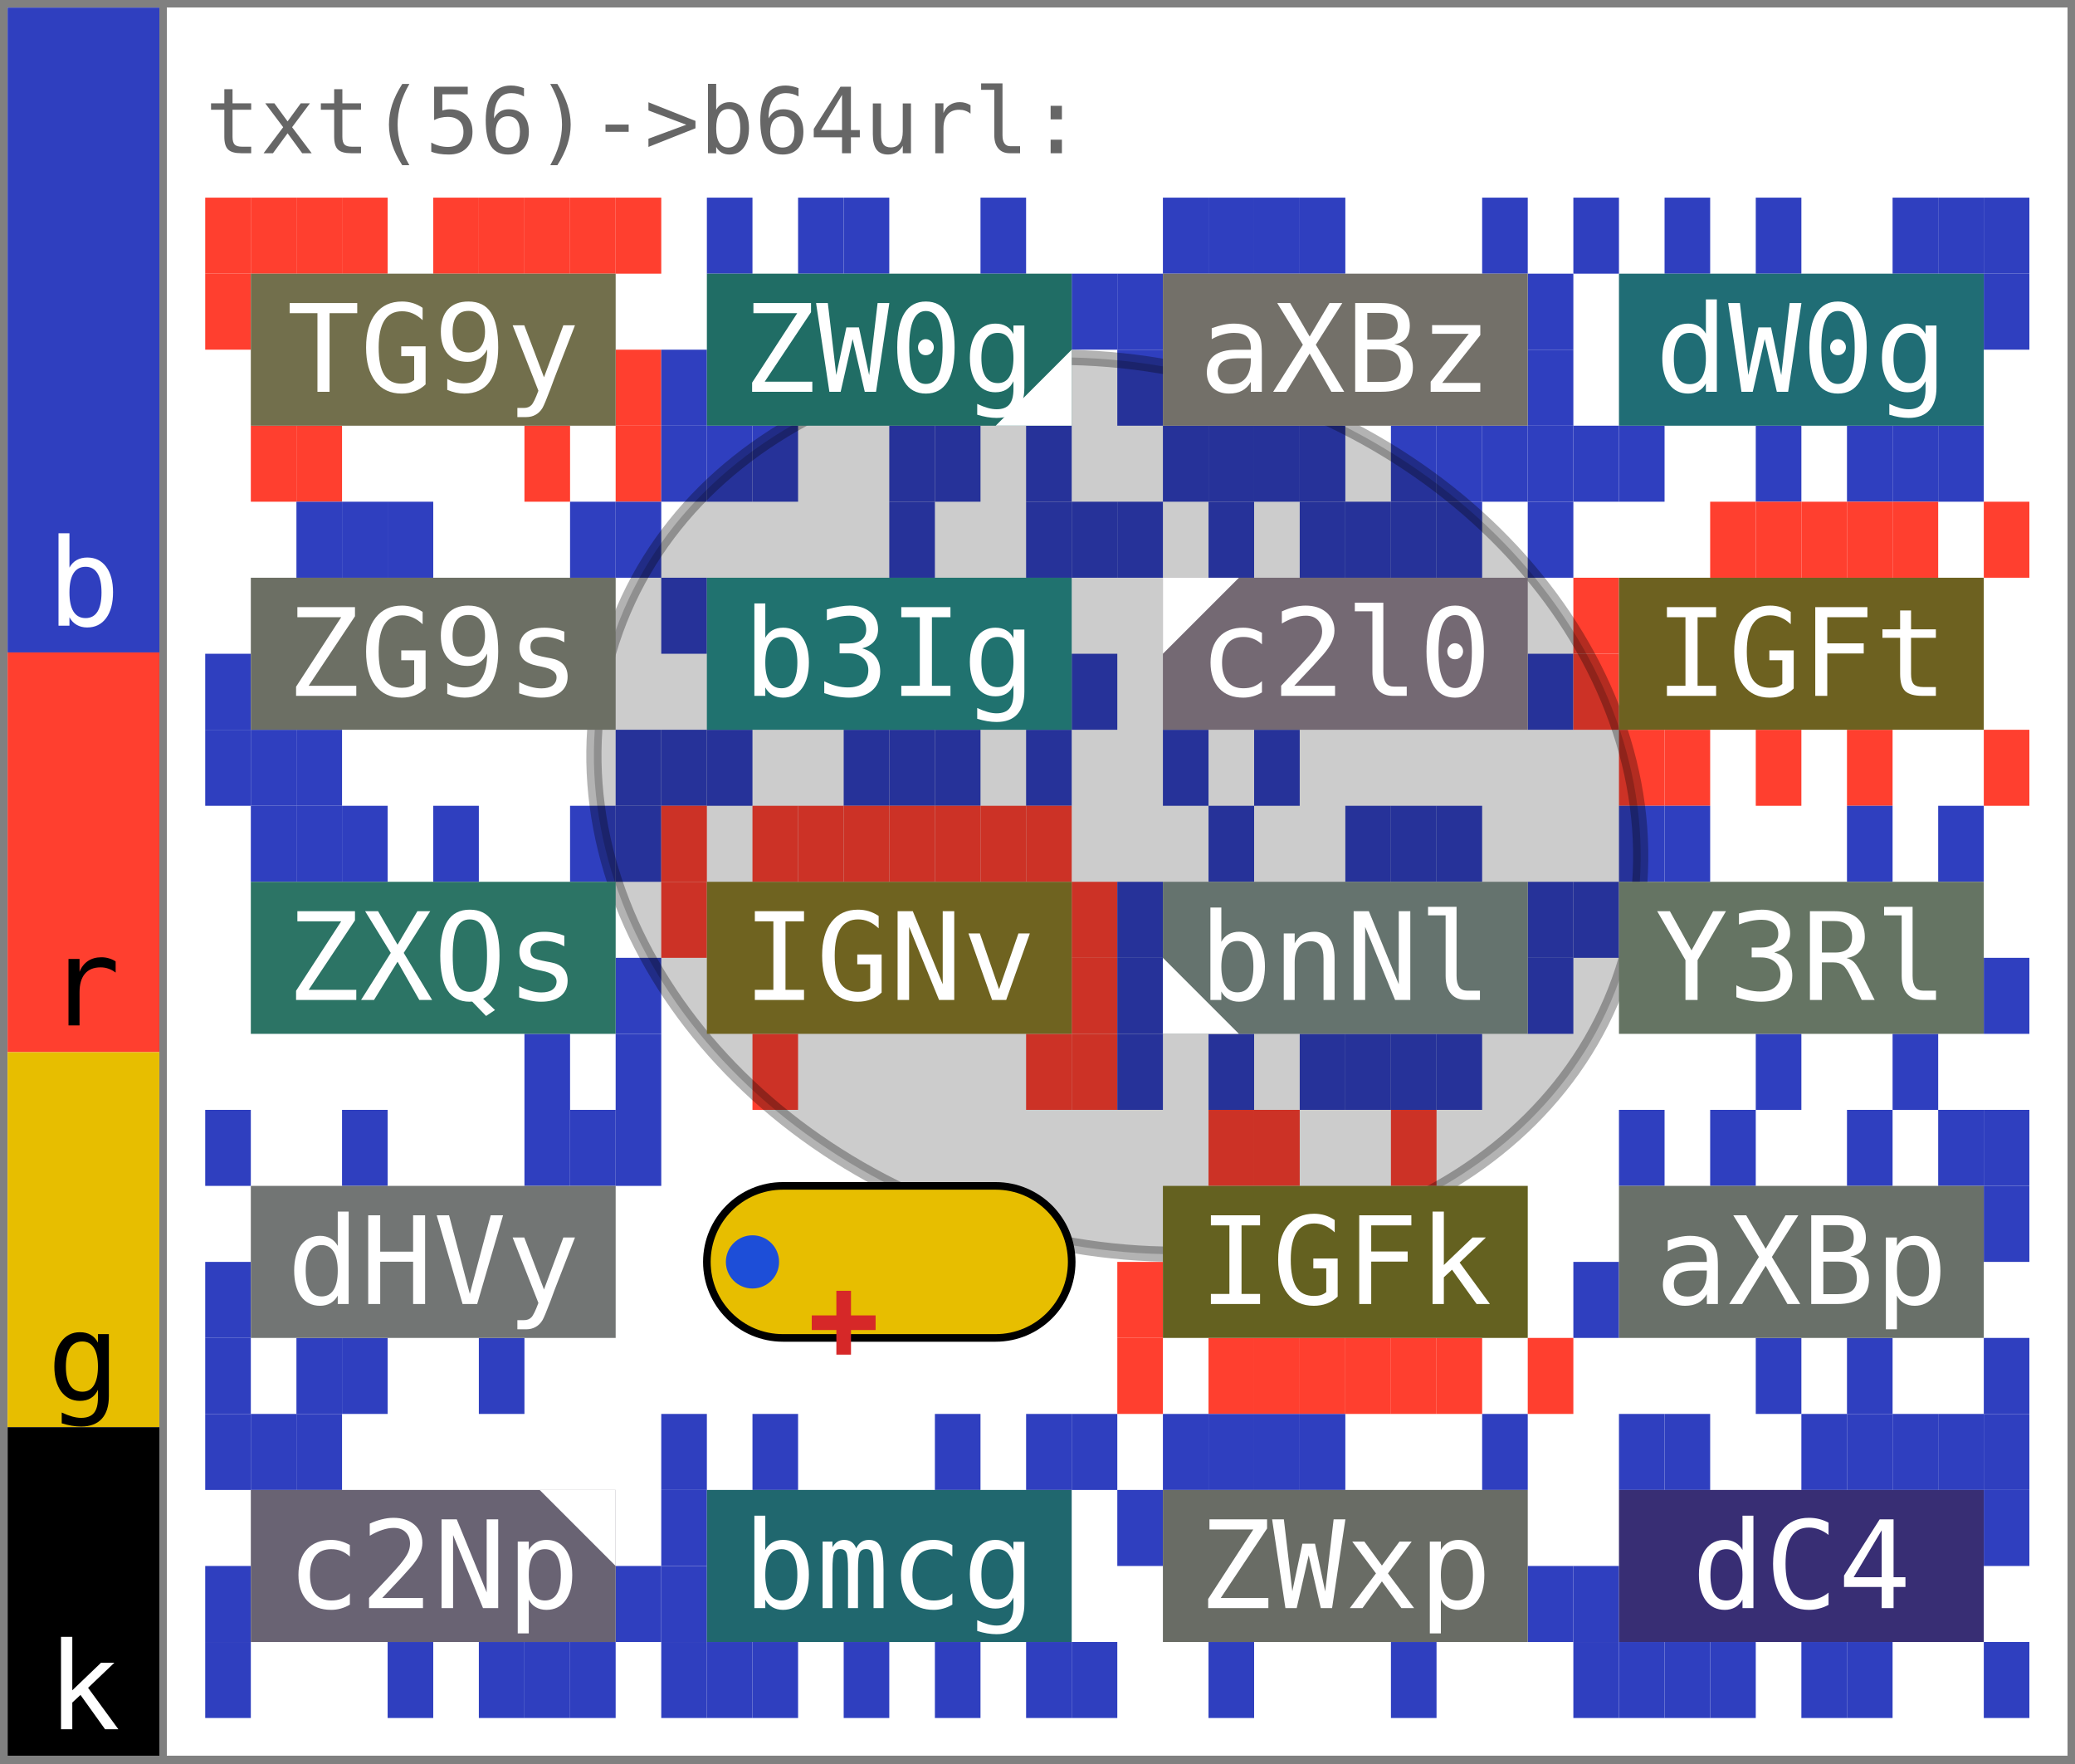
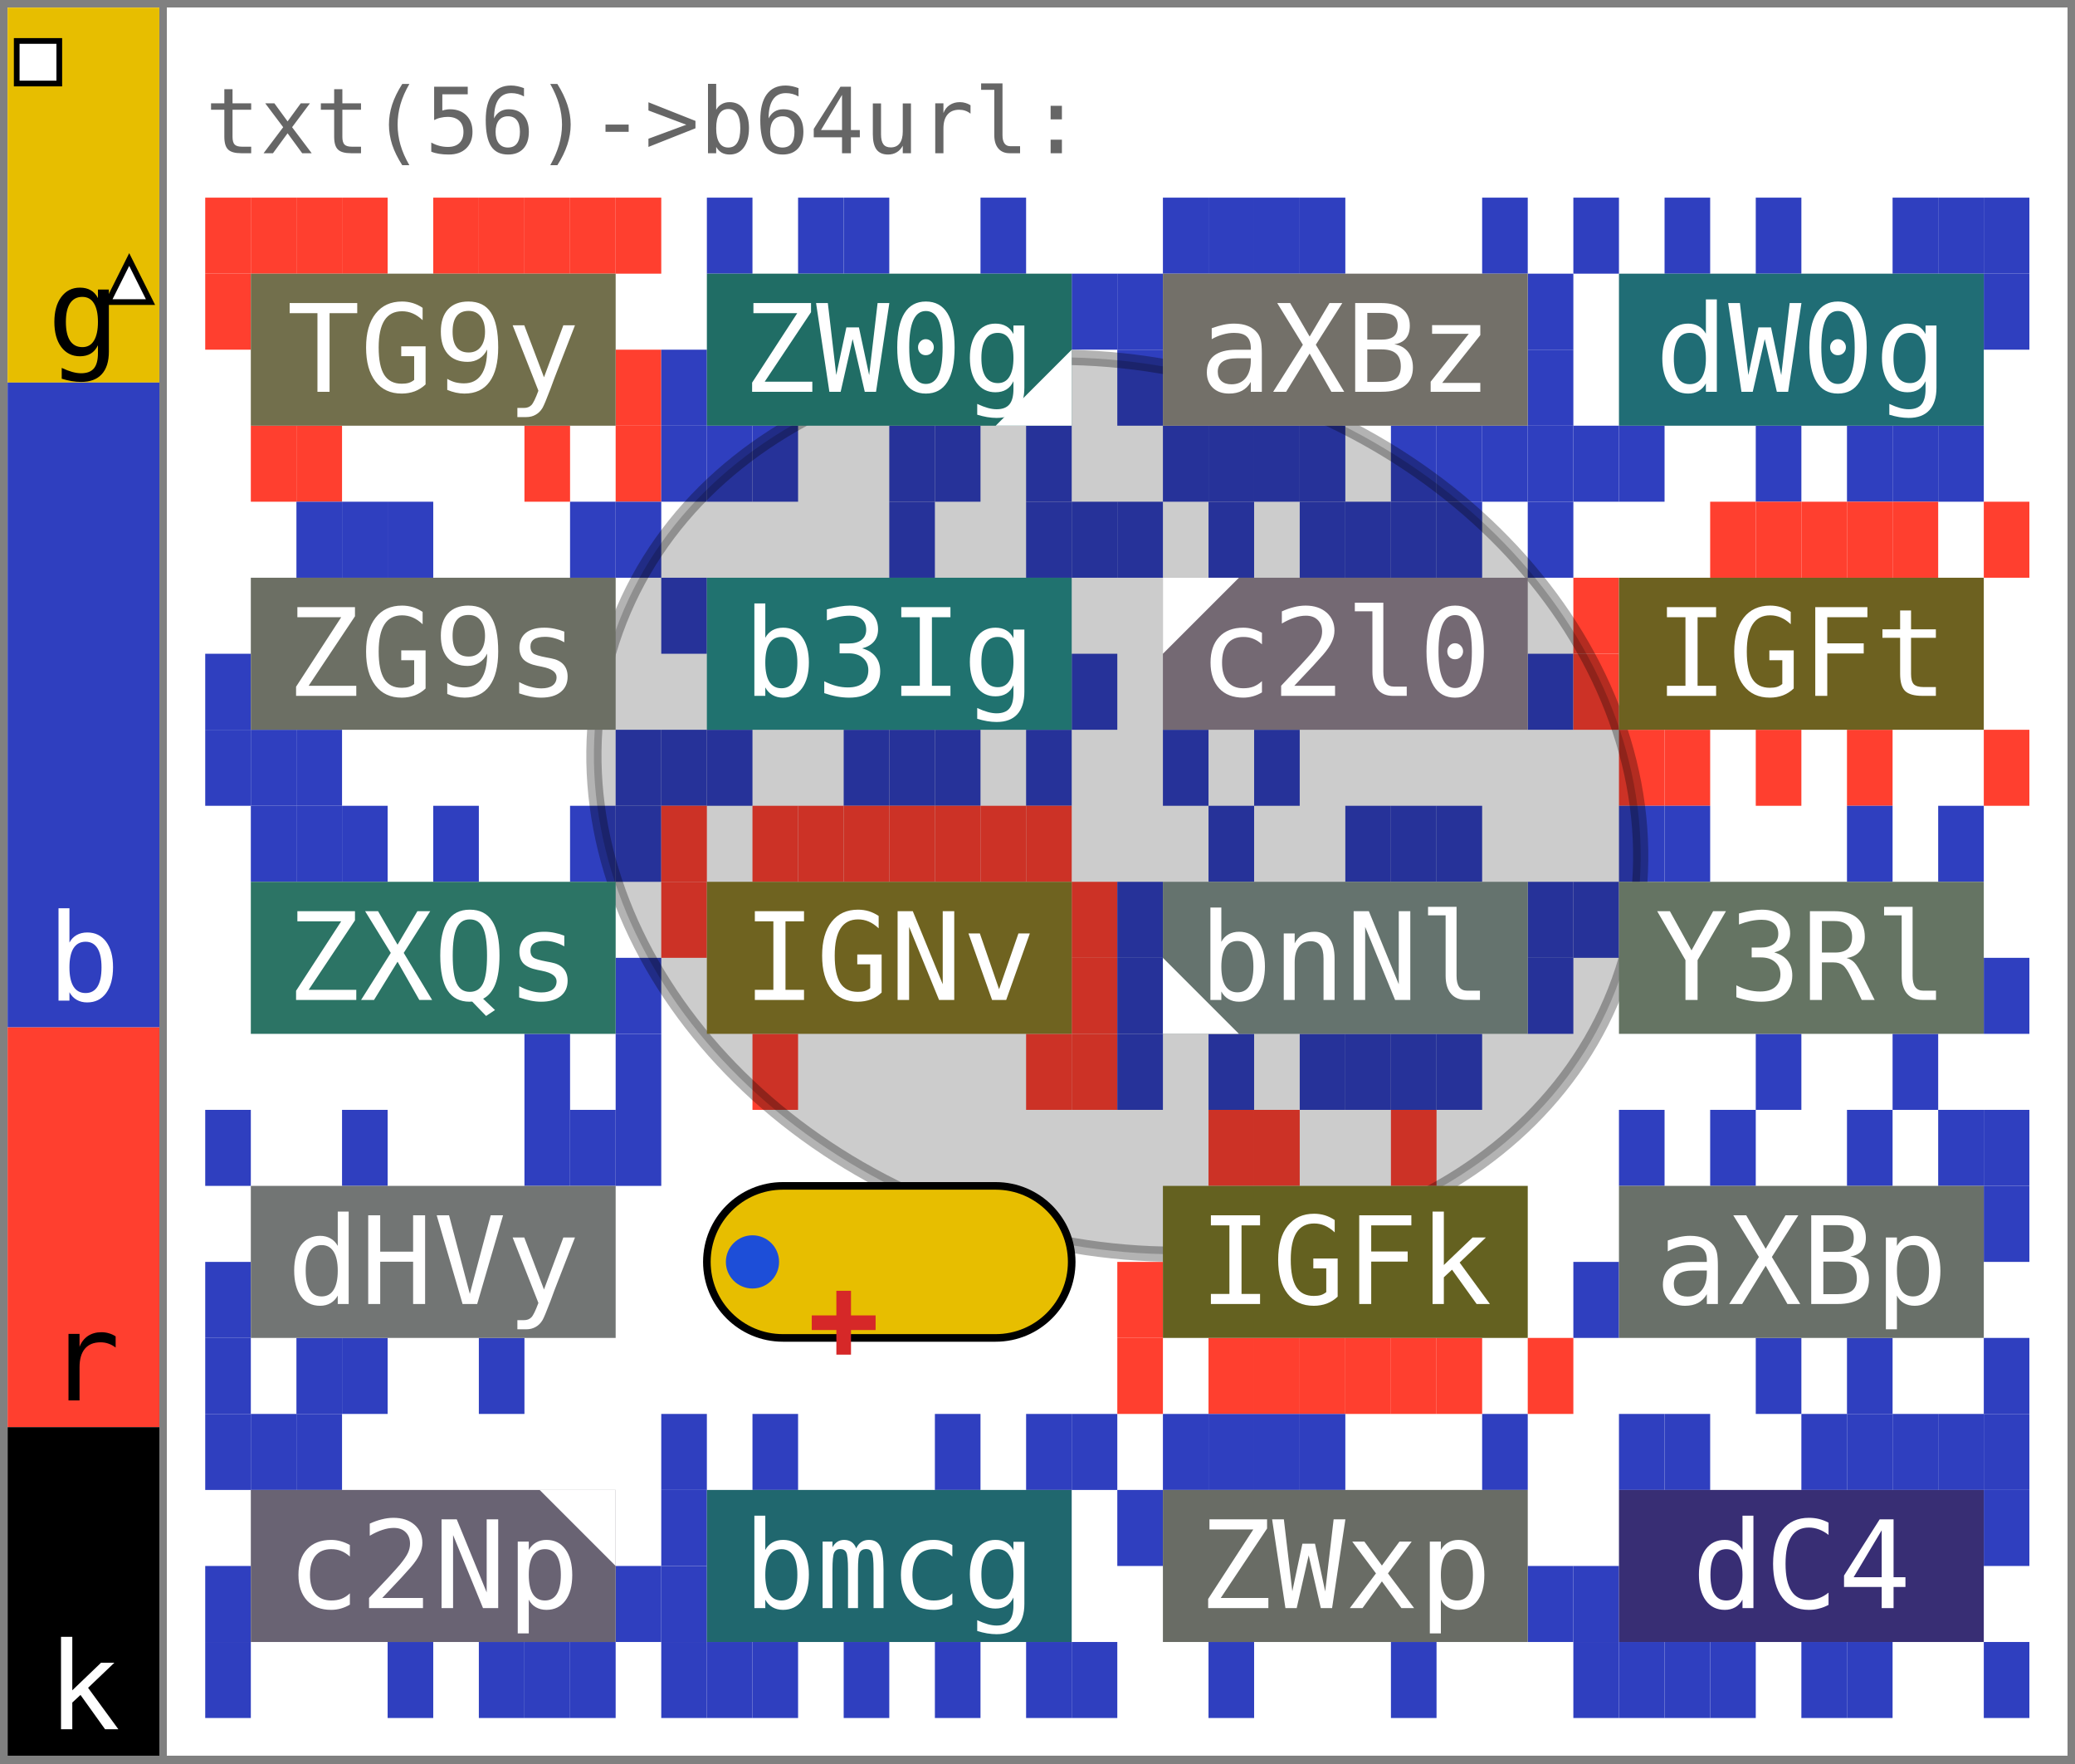
- <svg xmlns="http://www.w3.org/2000/svg" width="273.0" height="232.0" viewBox="0 0 273.0 232.0" data-entviz-version="v8" data-entviz-lib="0.7.1" data-input-bytes="56" data-cols="4" data-rows="5">
+ <svg xmlns="http://www.w3.org/2000/svg" width="273.0" height="232.0" viewBox="0 0 273.0 232.0" data-entviz-version="v9" data-entviz-lib="0.7.2" data-input-bytes="56" data-cols="4" data-rows="5">
  <defs>
    <clipPath id="grid-clip-985bef79a49adefd-4x5">
      <rect x="27.0" y="26.0" width="240.0" height="200.0" />
    </clipPath>
  </defs>
  <rect x="0" y="0" width="273.0" height="232.0" fill="#ffffff" />
  <g data-channel="grid">
    <rect x="27.0" y="26.0" width="240.0" height="200.0" fill="#ffffff" />
    <g>
      <rect x="27.0" y="26.0" width="6.0" height="10.0" fill="#ff3f2f" />
      <rect x="33.0" y="26.0" width="6.0" height="10.0" fill="#ff3f2f" />
      <rect x="39.0" y="26.0" width="6.0" height="10.0" fill="#ff3f2f" />
      <rect x="45.0" y="26.0" width="6.0" height="10.0" fill="#ff3f2f" />
      <rect x="57.0" y="26.0" width="6.0" height="10.0" fill="#ff3f2f" />
      <rect x="63.0" y="26.0" width="6.0" height="10.0" fill="#ff3f2f" />
      <rect x="69.0" y="26.0" width="6.0" height="10.0" fill="#ff3f2f" />
      <rect x="75.0" y="26.0" width="6.0" height="10.0" fill="#ff3f2f" />
      <rect x="81.0" y="26.0" width="6.0" height="10.0" fill="#ff3f2f" />
      <rect x="81.0" y="46.0" width="6.0" height="10.0" fill="#ff3f2f" />
      <rect x="81.0" y="56.0" width="6.0" height="10.0" fill="#ff3f2f" />
      <rect x="69.0" y="56.0" width="6.0" height="10.0" fill="#ff3f2f" />
      <rect x="39.0" y="56.0" width="6.0" height="10.0" fill="#ff3f2f" />
      <rect x="33.0" y="56.0" width="6.0" height="10.0" fill="#ff3f2f" />
      <rect x="27.0" y="36.0" width="6.0" height="10.0" fill="#ff3f2f" />
      <rect x="93.0" y="26.0" width="6.0" height="10.0" fill="#2f3fbf" />
      <rect x="105.0" y="26.0" width="6.0" height="10.0" fill="#2f3fbf" />
      <rect x="111.0" y="26.0" width="6.0" height="10.0" fill="#2f3fbf" />
      <rect x="129.0" y="26.0" width="6.0" height="10.0" fill="#2f3fbf" />
      <rect x="141.0" y="36.0" width="6.0" height="10.0" fill="#2f3fbf" />
      <rect x="135.0" y="56.0" width="6.0" height="10.0" fill="#2f3fbf" />
      <rect x="123.0" y="56.0" width="6.0" height="10.0" fill="#2f3fbf" />
      <rect x="117.0" y="56.0" width="6.0" height="10.0" fill="#2f3fbf" />
      <rect x="99.0" y="56.0" width="6.0" height="10.0" fill="#2f3fbf" />
      <rect x="93.0" y="56.0" width="6.0" height="10.0" fill="#2f3fbf" />
      <rect x="87.0" y="56.0" width="6.0" height="10.0" fill="#2f3fbf" />
      <rect x="87.0" y="46.0" width="6.0" height="10.0" fill="#2f3fbf" />
      <rect x="153.0" y="26.0" width="6.0" height="10.0" fill="#2f3fbf" />
      <rect x="159.0" y="26.0" width="6.0" height="10.0" fill="#2f3fbf" />
      <rect x="165.0" y="26.0" width="6.0" height="10.0" fill="#2f3fbf" />
      <rect x="171.0" y="26.0" width="6.0" height="10.0" fill="#2f3fbf" />
      <rect x="195.0" y="26.0" width="6.0" height="10.0" fill="#2f3fbf" />
      <rect x="201.0" y="36.0" width="6.0" height="10.0" fill="#2f3fbf" />
      <rect x="201.0" y="46.0" width="6.0" height="10.0" fill="#2f3fbf" />
      <rect x="201.0" y="56.0" width="6.0" height="10.0" fill="#2f3fbf" />
      <rect x="195.0" y="56.0" width="6.0" height="10.0" fill="#2f3fbf" />
      <rect x="189.0" y="56.0" width="6.0" height="10.0" fill="#2f3fbf" />
      <rect x="183.0" y="56.0" width="6.0" height="10.0" fill="#2f3fbf" />
      <rect x="171.0" y="56.0" width="6.0" height="10.0" fill="#2f3fbf" />
      <rect x="165.0" y="56.0" width="6.0" height="10.0" fill="#2f3fbf" />
      <rect x="159.0" y="56.0" width="6.0" height="10.0" fill="#2f3fbf" />
      <rect x="153.0" y="56.0" width="6.0" height="10.0" fill="#2f3fbf" />
      <rect x="147.0" y="46.0" width="6.0" height="10.0" fill="#2f3fbf" />
      <rect x="147.0" y="36.0" width="6.0" height="10.0" fill="#2f3fbf" />
      <rect x="207.0" y="26.0" width="6.0" height="10.0" fill="#2f3fbf" />
      <rect x="219.0" y="26.0" width="6.0" height="10.0" fill="#2f3fbf" />
      <rect x="231.0" y="26.0" width="6.0" height="10.0" fill="#2f3fbf" />
      <rect x="249.0" y="26.0" width="6.0" height="10.0" fill="#2f3fbf" />
      <rect x="255.0" y="26.0" width="6.0" height="10.0" fill="#2f3fbf" />
      <rect x="261.0" y="26.0" width="6.0" height="10.0" fill="#2f3fbf" />
      <rect x="261.0" y="36.0" width="6.0" height="10.0" fill="#2f3fbf" />
      <rect x="255.0" y="56.0" width="6.0" height="10.0" fill="#2f3fbf" />
      <rect x="249.0" y="56.0" width="6.0" height="10.0" fill="#2f3fbf" />
      <rect x="243.0" y="56.0" width="6.0" height="10.0" fill="#2f3fbf" />
      <rect x="231.0" y="56.0" width="6.0" height="10.0" fill="#2f3fbf" />
      <rect x="213.0" y="56.0" width="6.0" height="10.0" fill="#2f3fbf" />
      <rect x="207.0" y="56.0" width="6.0" height="10.0" fill="#2f3fbf" />
      <rect x="39.0" y="66.0" width="6.0" height="10.0" fill="#2f3fbf" />
      <rect x="45.0" y="66.0" width="6.0" height="10.0" fill="#2f3fbf" />
      <rect x="51.0" y="66.0" width="6.0" height="10.0" fill="#2f3fbf" />
      <rect x="75.0" y="66.0" width="6.0" height="10.0" fill="#2f3fbf" />
      <rect x="81.0" y="66.0" width="6.0" height="10.0" fill="#2f3fbf" />
      <rect x="81.0" y="96.0" width="6.0" height="10.0" fill="#2f3fbf" />
      <rect x="39.0" y="96.0" width="6.0" height="10.0" fill="#2f3fbf" />
      <rect x="33.0" y="96.0" width="6.0" height="10.0" fill="#2f3fbf" />
      <rect x="27.0" y="96.0" width="6.0" height="10.0" fill="#2f3fbf" />
      <rect x="27.0" y="86.0" width="6.0" height="10.0" fill="#2f3fbf" />
      <rect x="117.0" y="66.0" width="6.0" height="10.0" fill="#2f3fbf" />
      <rect x="135.0" y="66.0" width="6.0" height="10.0" fill="#2f3fbf" />
      <rect x="141.0" y="66.0" width="6.0" height="10.0" fill="#2f3fbf" />
      <rect x="141.0" y="86.0" width="6.0" height="10.0" fill="#2f3fbf" />
      <rect x="135.0" y="96.0" width="6.0" height="10.0" fill="#2f3fbf" />
      <rect x="123.0" y="96.0" width="6.0" height="10.0" fill="#2f3fbf" />
      <rect x="117.0" y="96.0" width="6.0" height="10.0" fill="#2f3fbf" />
      <rect x="111.0" y="96.0" width="6.0" height="10.0" fill="#2f3fbf" />
      <rect x="93.0" y="96.0" width="6.0" height="10.0" fill="#2f3fbf" />
      <rect x="87.0" y="96.0" width="6.0" height="10.0" fill="#2f3fbf" />
      <rect x="87.0" y="76.0" width="6.0" height="10.0" fill="#2f3fbf" />
      <rect x="147.0" y="66.0" width="6.0" height="10.0" fill="#2f3fbf" />
      <rect x="159.0" y="66.0" width="6.0" height="10.0" fill="#2f3fbf" />
      <rect x="171.0" y="66.0" width="6.0" height="10.0" fill="#2f3fbf" />
      <rect x="177.0" y="66.0" width="6.0" height="10.0" fill="#2f3fbf" />
      <rect x="183.0" y="66.0" width="6.0" height="10.0" fill="#2f3fbf" />
      <rect x="189.0" y="66.0" width="6.0" height="10.0" fill="#2f3fbf" />
      <rect x="201.0" y="66.0" width="6.0" height="10.0" fill="#2f3fbf" />
      <rect x="201.0" y="86.0" width="6.0" height="10.0" fill="#2f3fbf" />
      <rect x="165.0" y="96.0" width="6.0" height="10.0" fill="#2f3fbf" />
      <rect x="153.0" y="96.0" width="6.0" height="10.0" fill="#2f3fbf" />
      <rect x="225.0" y="66.0" width="6.0" height="10.0" fill="#ff3f2f" />
      <rect x="231.0" y="66.0" width="6.0" height="10.0" fill="#ff3f2f" />
      <rect x="237.0" y="66.0" width="6.0" height="10.0" fill="#ff3f2f" />
      <rect x="243.0" y="66.0" width="6.0" height="10.0" fill="#ff3f2f" />
      <rect x="249.0" y="66.0" width="6.0" height="10.0" fill="#ff3f2f" />
      <rect x="261.0" y="66.0" width="6.0" height="10.0" fill="#ff3f2f" />
      <rect x="261.0" y="96.0" width="6.0" height="10.0" fill="#ff3f2f" />
      <rect x="243.0" y="96.0" width="6.0" height="10.0" fill="#ff3f2f" />
      <rect x="231.0" y="96.0" width="6.0" height="10.0" fill="#ff3f2f" />
      <rect x="219.0" y="96.0" width="6.0" height="10.0" fill="#ff3f2f" />
      <rect x="213.0" y="96.0" width="6.0" height="10.0" fill="#ff3f2f" />
      <rect x="207.0" y="86.0" width="6.0" height="10.0" fill="#ff3f2f" />
      <rect x="207.0" y="76.0" width="6.0" height="10.0" fill="#ff3f2f" />
      <rect x="33.0" y="106.0" width="6.0" height="10.0" fill="#2f3fbf" />
      <rect x="39.0" y="106.0" width="6.0" height="10.0" fill="#2f3fbf" />
      <rect x="45.0" y="106.0" width="6.0" height="10.0" fill="#2f3fbf" />
      <rect x="57.0" y="106.0" width="6.0" height="10.0" fill="#2f3fbf" />
      <rect x="75.0" y="106.0" width="6.0" height="10.0" fill="#2f3fbf" />
      <rect x="81.0" y="106.0" width="6.0" height="10.0" fill="#2f3fbf" />
      <rect x="81.0" y="126.0" width="6.0" height="10.0" fill="#2f3fbf" />
      <rect x="81.0" y="136.0" width="6.0" height="10.0" fill="#2f3fbf" />
      <rect x="69.0" y="136.0" width="6.0" height="10.0" fill="#2f3fbf" />
      <rect x="87.0" y="106.0" width="6.0" height="10.0" fill="#ff3f2f" />
      <rect x="99.0" y="106.0" width="6.0" height="10.0" fill="#ff3f2f" />
      <rect x="105.0" y="106.0" width="6.0" height="10.0" fill="#ff3f2f" />
      <rect x="111.0" y="106.0" width="6.0" height="10.0" fill="#ff3f2f" />
      <rect x="117.0" y="106.0" width="6.0" height="10.0" fill="#ff3f2f" />
      <rect x="123.0" y="106.0" width="6.0" height="10.0" fill="#ff3f2f" />
      <rect x="129.0" y="106.0" width="6.0" height="10.0" fill="#ff3f2f" />
      <rect x="135.0" y="106.0" width="6.0" height="10.0" fill="#ff3f2f" />
      <rect x="141.0" y="116.0" width="6.0" height="10.0" fill="#ff3f2f" />
      <rect x="141.0" y="126.0" width="6.0" height="10.0" fill="#ff3f2f" />
      <rect x="141.0" y="136.0" width="6.0" height="10.0" fill="#ff3f2f" />
      <rect x="135.0" y="136.0" width="6.0" height="10.0" fill="#ff3f2f" />
      <rect x="99.0" y="136.0" width="6.0" height="10.0" fill="#ff3f2f" />
      <rect x="87.0" y="116.0" width="6.0" height="10.0" fill="#ff3f2f" />
      <rect x="159.0" y="106.0" width="6.0" height="10.0" fill="#2f3fbf" />
      <rect x="177.0" y="106.0" width="6.0" height="10.0" fill="#2f3fbf" />
      <rect x="183.0" y="106.0" width="6.0" height="10.0" fill="#2f3fbf" />
      <rect x="189.0" y="106.0" width="6.0" height="10.0" fill="#2f3fbf" />
      <rect x="201.0" y="116.0" width="6.0" height="10.0" fill="#2f3fbf" />
      <rect x="201.0" y="126.0" width="6.0" height="10.0" fill="#2f3fbf" />
      <rect x="189.0" y="136.0" width="6.0" height="10.0" fill="#2f3fbf" />
      <rect x="183.0" y="136.0" width="6.0" height="10.0" fill="#2f3fbf" />
      <rect x="177.0" y="136.0" width="6.0" height="10.0" fill="#2f3fbf" />
      <rect x="171.0" y="136.0" width="6.0" height="10.0" fill="#2f3fbf" />
      <rect x="159.0" y="136.0" width="6.0" height="10.0" fill="#2f3fbf" />
      <rect x="147.0" y="136.0" width="6.0" height="10.0" fill="#2f3fbf" />
      <rect x="147.0" y="126.0" width="6.0" height="10.0" fill="#2f3fbf" />
      <rect x="147.0" y="116.0" width="6.0" height="10.0" fill="#2f3fbf" />
      <rect x="213.0" y="106.0" width="6.0" height="10.0" fill="#2f3fbf" />
      <rect x="219.0" y="106.0" width="6.0" height="10.0" fill="#2f3fbf" />
      <rect x="243.0" y="106.0" width="6.0" height="10.0" fill="#2f3fbf" />
      <rect x="255.0" y="106.0" width="6.0" height="10.0" fill="#2f3fbf" />
      <rect x="261.0" y="126.0" width="6.0" height="10.0" fill="#2f3fbf" />
      <rect x="249.0" y="136.0" width="6.0" height="10.0" fill="#2f3fbf" />
      <rect x="231.0" y="136.0" width="6.0" height="10.0" fill="#2f3fbf" />
      <rect x="207.0" y="116.0" width="6.0" height="10.0" fill="#2f3fbf" />
      <rect x="27.0" y="146.0" width="6.0" height="10.0" fill="#2f3fbf" />
      <rect x="45.0" y="146.0" width="6.0" height="10.0" fill="#2f3fbf" />
      <rect x="69.0" y="146.0" width="6.0" height="10.0" fill="#2f3fbf" />
      <rect x="75.0" y="146.0" width="6.0" height="10.0" fill="#2f3fbf" />
      <rect x="81.0" y="146.0" width="6.0" height="10.0" fill="#2f3fbf" />
      <rect x="63.0" y="176.0" width="6.0" height="10.0" fill="#2f3fbf" />
      <rect x="45.0" y="176.0" width="6.0" height="10.0" fill="#2f3fbf" />
      <rect x="39.0" y="176.0" width="6.0" height="10.0" fill="#2f3fbf" />
      <rect x="27.0" y="176.0" width="6.0" height="10.0" fill="#2f3fbf" />
      <rect x="27.0" y="166.0" width="6.0" height="10.0" fill="#2f3fbf" />
      <rect x="159.0" y="146.0" width="6.0" height="10.0" fill="#ff3f2f" />
      <rect x="165.0" y="146.0" width="6.0" height="10.0" fill="#ff3f2f" />
      <rect x="183.0" y="146.0" width="6.0" height="10.0" fill="#ff3f2f" />
      <rect x="201.0" y="176.0" width="6.0" height="10.0" fill="#ff3f2f" />
      <rect x="189.0" y="176.0" width="6.0" height="10.0" fill="#ff3f2f" />
      <rect x="183.0" y="176.0" width="6.0" height="10.0" fill="#ff3f2f" />
      <rect x="177.0" y="176.0" width="6.0" height="10.0" fill="#ff3f2f" />
      <rect x="171.0" y="176.0" width="6.0" height="10.0" fill="#ff3f2f" />
      <rect x="165.0" y="176.0" width="6.0" height="10.0" fill="#ff3f2f" />
      <rect x="159.0" y="176.0" width="6.0" height="10.0" fill="#ff3f2f" />
      <rect x="147.0" y="176.0" width="6.0" height="10.0" fill="#ff3f2f" />
      <rect x="147.0" y="166.0" width="6.0" height="10.0" fill="#ff3f2f" />
      <rect x="213.0" y="146.0" width="6.0" height="10.0" fill="#2f3fbf" />
      <rect x="225.0" y="146.0" width="6.0" height="10.0" fill="#2f3fbf" />
      <rect x="243.0" y="146.0" width="6.0" height="10.0" fill="#2f3fbf" />
      <rect x="255.0" y="146.0" width="6.0" height="10.0" fill="#2f3fbf" />
      <rect x="261.0" y="146.0" width="6.0" height="10.0" fill="#2f3fbf" />
      <rect x="261.0" y="156.0" width="6.0" height="10.0" fill="#2f3fbf" />
      <rect x="261.0" y="176.0" width="6.0" height="10.0" fill="#2f3fbf" />
      <rect x="243.0" y="176.0" width="6.0" height="10.0" fill="#2f3fbf" />
      <rect x="231.0" y="176.0" width="6.0" height="10.0" fill="#2f3fbf" />
      <rect x="207.0" y="166.0" width="6.0" height="10.0" fill="#2f3fbf" />
      <rect x="27.0" y="186.0" width="6.0" height="10.0" fill="#2f3fbf" />
      <rect x="33.0" y="186.0" width="6.0" height="10.0" fill="#2f3fbf" />
      <rect x="39.0" y="186.0" width="6.0" height="10.0" fill="#2f3fbf" />
      <rect x="81.0" y="206.0" width="6.0" height="10.0" fill="#2f3fbf" />
      <rect x="75.0" y="216.0" width="6.0" height="10.0" fill="#2f3fbf" />
      <rect x="69.0" y="216.0" width="6.0" height="10.0" fill="#2f3fbf" />
      <rect x="63.0" y="216.0" width="6.0" height="10.0" fill="#2f3fbf" />
      <rect x="51.0" y="216.0" width="6.0" height="10.0" fill="#2f3fbf" />
      <rect x="27.0" y="216.0" width="6.0" height="10.0" fill="#2f3fbf" />
      <rect x="27.0" y="206.0" width="6.0" height="10.0" fill="#2f3fbf" />
      <rect x="87.0" y="186.0" width="6.0" height="10.0" fill="#2f3fbf" />
      <rect x="99.0" y="186.0" width="6.0" height="10.0" fill="#2f3fbf" />
      <rect x="123.0" y="186.0" width="6.0" height="10.0" fill="#2f3fbf" />
      <rect x="135.0" y="186.0" width="6.0" height="10.0" fill="#2f3fbf" />
      <rect x="141.0" y="186.0" width="6.0" height="10.0" fill="#2f3fbf" />
      <rect x="141.0" y="216.0" width="6.0" height="10.0" fill="#2f3fbf" />
      <rect x="135.0" y="216.0" width="6.0" height="10.0" fill="#2f3fbf" />
      <rect x="123.0" y="216.0" width="6.0" height="10.0" fill="#2f3fbf" />
      <rect x="111.0" y="216.0" width="6.0" height="10.0" fill="#2f3fbf" />
      <rect x="99.0" y="216.0" width="6.0" height="10.0" fill="#2f3fbf" />
      <rect x="93.0" y="216.0" width="6.0" height="10.0" fill="#2f3fbf" />
      <rect x="87.0" y="216.0" width="6.0" height="10.0" fill="#2f3fbf" />
      <rect x="87.0" y="206.0" width="6.0" height="10.0" fill="#2f3fbf" />
      <rect x="87.0" y="196.0" width="6.0" height="10.0" fill="#2f3fbf" />
      <rect x="153.0" y="186.0" width="6.0" height="10.0" fill="#2f3fbf" />
      <rect x="159.0" y="186.0" width="6.0" height="10.0" fill="#2f3fbf" />
      <rect x="165.0" y="186.0" width="6.0" height="10.0" fill="#2f3fbf" />
      <rect x="171.0" y="186.0" width="6.0" height="10.0" fill="#2f3fbf" />
      <rect x="195.0" y="186.0" width="6.0" height="10.0" fill="#2f3fbf" />
      <rect x="201.0" y="206.0" width="6.0" height="10.0" fill="#2f3fbf" />
      <rect x="183.0" y="216.0" width="6.0" height="10.0" fill="#2f3fbf" />
      <rect x="159.0" y="216.0" width="6.0" height="10.0" fill="#2f3fbf" />
      <rect x="147.0" y="196.0" width="6.0" height="10.0" fill="#2f3fbf" />
      <rect x="213.0" y="186.0" width="6.0" height="10.0" fill="#2f3fbf" />
      <rect x="219.0" y="186.0" width="6.0" height="10.0" fill="#2f3fbf" />
      <rect x="237.0" y="186.0" width="6.0" height="10.0" fill="#2f3fbf" />
      <rect x="243.0" y="186.0" width="6.0" height="10.0" fill="#2f3fbf" />
      <rect x="249.0" y="186.0" width="6.0" height="10.0" fill="#2f3fbf" />
      <rect x="255.0" y="186.0" width="6.0" height="10.0" fill="#2f3fbf" />
      <rect x="261.0" y="186.0" width="6.0" height="10.0" fill="#2f3fbf" />
      <rect x="261.0" y="196.0" width="6.0" height="10.0" fill="#2f3fbf" />
      <rect x="261.0" y="216.0" width="6.0" height="10.0" fill="#2f3fbf" />
      <rect x="243.0" y="216.0" width="6.0" height="10.0" fill="#2f3fbf" />
      <rect x="237.0" y="216.0" width="6.0" height="10.0" fill="#2f3fbf" />
      <rect x="225.0" y="216.0" width="6.0" height="10.0" fill="#2f3fbf" />
      <rect x="219.0" y="216.0" width="6.0" height="10.0" fill="#2f3fbf" />
      <rect x="213.0" y="216.0" width="6.0" height="10.0" fill="#2f3fbf" />
      <rect x="207.0" y="216.0" width="6.0" height="10.0" fill="#2f3fbf" />
      <rect x="207.0" y="206.0" width="6.0" height="10.0" fill="#2f3fbf" />
    </g>
    <g clip-path="url(#grid-clip-985bef79a49adefd-4x5)" data-channel="ellipse" data-ellipse-anchor-x="147.0" data-ellipse-anchor-y="106.0" data-ellipse-rx="57.69991334482228" data-ellipse-ry="69.91871852372581" data-ellipse-rotation-deg="108.0">
      <ellipse cx="147.0" cy="106.0" rx="57.7" ry="69.919" transform="rotate(108.0 147.0 106.0)" fill="#000000" stroke="#000000" fill-opacity="0.2" stroke-opacity="0.3" stroke-width="2.0" />
    </g>
    <g>
      <g data-channel="cell" data-cell-index="0" data-cell-row="0" data-cell-col="0">
        <rect x="33.0" y="36.0" width="48.0" height="20.0" fill="#726f4c" />
        <text x="57.0" y="46.0" fill="#ffffff" style="font-family: &quot;JetBrains Mono&quot;, &quot;Menlo&quot;, &quot;Consolas&quot;, &quot;DejaVu Sans Mono&quot;, &quot;Liberation Mono&quot;, &quot;Roboto Mono&quot;, &quot;Noto Sans Mono&quot;, monospace; font-size: 16.0px;" text-anchor="middle" dominant-baseline="central">TG9y</text>
      </g>
      <g data-channel="cell" data-cell-index="1" data-cell-row="0" data-cell-col="1" data-cell-quartile="3">
        <rect x="93.0" y="36.0" width="48.0" height="20.0" fill="#206d65" />
        <text x="117.0" y="46.0" fill="#ffffff" style="font-family: &quot;JetBrains Mono&quot;, &quot;Menlo&quot;, &quot;Consolas&quot;, &quot;DejaVu Sans Mono&quot;, &quot;Liberation Mono&quot;, &quot;Roboto Mono&quot;, &quot;Noto Sans Mono&quot;, monospace; font-size: 16.0px;" text-anchor="middle" dominant-baseline="central">ZW0g</text>
        <polygon points="141.0,56.0 141.0,46.0 131.0,56.0" fill="#ffffff" />
      </g>
      <g data-channel="cell" data-cell-index="2" data-cell-row="0" data-cell-col="2">
        <rect x="153.0" y="36.0" width="48.0" height="20.0" fill="#737069" />
        <text x="177.0" y="46.0" fill="#ffffff" style="font-family: &quot;JetBrains Mono&quot;, &quot;Menlo&quot;, &quot;Consolas&quot;, &quot;DejaVu Sans Mono&quot;, &quot;Liberation Mono&quot;, &quot;Roboto Mono&quot;, &quot;Noto Sans Mono&quot;, monospace; font-size: 16.0px;" text-anchor="middle" dominant-baseline="central">aXBz</text>
      </g>
      <g data-channel="cell" data-cell-index="3" data-cell-row="0" data-cell-col="3">
        <rect x="213.0" y="36.0" width="48.0" height="20.0" fill="#206d75" />
        <text x="237.0" y="46.0" fill="#ffffff" style="font-family: &quot;JetBrains Mono&quot;, &quot;Menlo&quot;, &quot;Consolas&quot;, &quot;DejaVu Sans Mono&quot;, &quot;Liberation Mono&quot;, &quot;Roboto Mono&quot;, &quot;Noto Sans Mono&quot;, monospace; font-size: 16.0px;" text-anchor="middle" dominant-baseline="central">dW0g</text>
      </g>
      <g data-channel="cell" data-cell-index="4" data-cell-row="1" data-cell-col="0">
        <rect x="33.0" y="76.0" width="48.0" height="20.0" fill="#6c6f64" />
        <text x="57.0" y="86.0" fill="#ffffff" style="font-family: &quot;JetBrains Mono&quot;, &quot;Menlo&quot;, &quot;Consolas&quot;, &quot;DejaVu Sans Mono&quot;, &quot;Liberation Mono&quot;, &quot;Roboto Mono&quot;, &quot;Noto Sans Mono&quot;, monospace; font-size: 16.0px;" text-anchor="middle" dominant-baseline="central">ZG9s</text>
      </g>
      <g data-channel="cell" data-cell-index="5" data-cell-row="1" data-cell-col="1">
        <rect x="93.0" y="76.0" width="48.0" height="20.0" fill="#20726f" />
        <text x="117.0" y="86.0" fill="#ffffff" style="font-family: &quot;JetBrains Mono&quot;, &quot;Menlo&quot;, &quot;Consolas&quot;, &quot;DejaVu Sans Mono&quot;, &quot;Liberation Mono&quot;, &quot;Roboto Mono&quot;, &quot;Noto Sans Mono&quot;, monospace; font-size: 16.0px;" text-anchor="middle" dominant-baseline="central">b3Ig</text>
      </g>
      <g data-channel="cell" data-cell-index="6" data-cell-row="1" data-cell-col="2" data-cell-quartile="1">
        <rect x="153.0" y="76.0" width="48.0" height="20.0" fill="#746973" />
        <text x="177.0" y="86.0" fill="#ffffff" style="font-family: &quot;JetBrains Mono&quot;, &quot;Menlo&quot;, &quot;Consolas&quot;, &quot;DejaVu Sans Mono&quot;, &quot;Liberation Mono&quot;, &quot;Roboto Mono&quot;, &quot;Noto Sans Mono&quot;, monospace; font-size: 16.0px;" text-anchor="middle" dominant-baseline="central">c2l0</text>
        <polygon points="153.0,76.0 163.0,76.0 153.0,86.0" fill="#ffffff" />
      </g>
      <g data-channel="cell" data-cell-index="7" data-cell-row="1" data-cell-col="3">
        <rect x="213.0" y="76.0" width="48.0" height="20.0" fill="#6d6120" />
        <text x="237.0" y="86.0" fill="#ffffff" style="font-family: &quot;JetBrains Mono&quot;, &quot;Menlo&quot;, &quot;Consolas&quot;, &quot;DejaVu Sans Mono&quot;, &quot;Liberation Mono&quot;, &quot;Roboto Mono&quot;, &quot;Noto Sans Mono&quot;, monospace; font-size: 16.0px;" text-anchor="middle" dominant-baseline="central">IGFt</text>
      </g>
      <g data-channel="cell" data-cell-index="8" data-cell-row="2" data-cell-col="0">
        <rect x="33.0" y="116.0" width="48.0" height="20.0" fill="#2c7465" />
        <text x="57.0" y="126.0" fill="#ffffff" style="font-family: &quot;JetBrains Mono&quot;, &quot;Menlo&quot;, &quot;Consolas&quot;, &quot;DejaVu Sans Mono&quot;, &quot;Liberation Mono&quot;, &quot;Roboto Mono&quot;, &quot;Noto Sans Mono&quot;, monospace; font-size: 16.0px;" text-anchor="middle" dominant-baseline="central">ZXQs</text>
      </g>
      <g data-channel="cell" data-cell-index="9" data-cell-row="2" data-cell-col="1">
        <rect x="93.0" y="116.0" width="48.0" height="20.0" fill="#6f6320" />
        <text x="117.0" y="126.0" fill="#ffffff" style="font-family: &quot;JetBrains Mono&quot;, &quot;Menlo&quot;, &quot;Consolas&quot;, &quot;DejaVu Sans Mono&quot;, &quot;Liberation Mono&quot;, &quot;Roboto Mono&quot;, &quot;Noto Sans Mono&quot;, monospace; font-size: 16.0px;" text-anchor="middle" dominant-baseline="central">IGNv</text>
      </g>
      <g data-channel="cell" data-cell-index="10" data-cell-row="2" data-cell-col="2" data-cell-quartile="4">
        <rect x="153.0" y="116.0" width="48.0" height="20.0" fill="#65736e" />
        <text x="177.0" y="126.0" fill="#ffffff" style="font-family: &quot;JetBrains Mono&quot;, &quot;Menlo&quot;, &quot;Consolas&quot;, &quot;DejaVu Sans Mono&quot;, &quot;Liberation Mono&quot;, &quot;Roboto Mono&quot;, &quot;Noto Sans Mono&quot;, monospace; font-size: 16.0px;" text-anchor="middle" dominant-baseline="central">bnNl</text>
        <polygon points="153.0,136.0 153.0,126.0 163.0,136.0" fill="#ffffff" />
      </g>
      <g data-channel="cell" data-cell-index="11" data-cell-row="2" data-cell-col="3">
        <rect x="213.0" y="116.0" width="48.0" height="20.0" fill="#657463" />
        <text x="237.0" y="126.0" fill="#ffffff" style="font-family: &quot;JetBrains Mono&quot;, &quot;Menlo&quot;, &quot;Consolas&quot;, &quot;DejaVu Sans Mono&quot;, &quot;Liberation Mono&quot;, &quot;Roboto Mono&quot;, &quot;Noto Sans Mono&quot;, monospace; font-size: 16.0px;" text-anchor="middle" dominant-baseline="central">Y3Rl</text>
      </g>
      <g data-channel="cell" data-cell-index="12" data-cell-row="3" data-cell-col="0">
        <rect x="33.0" y="156.0" width="48.0" height="20.0" fill="#727574" />
        <text x="57.0" y="166.0" fill="#ffffff" style="font-family: &quot;JetBrains Mono&quot;, &quot;Menlo&quot;, &quot;Consolas&quot;, &quot;DejaVu Sans Mono&quot;, &quot;Liberation Mono&quot;, &quot;Roboto Mono&quot;, &quot;Noto Sans Mono&quot;, monospace; font-size: 16.0px;" text-anchor="middle" dominant-baseline="central">dHVy</text>
      </g>
      <g data-channel="cell" data-cell-index="13" data-cell-row="3" data-cell-col="1" data-cell-blank="true" data-cell-blank-map="true">
        <rect x="93.0" y="156.0" width="48.0" height="20.0" rx="10.0" ry="10.0" fill="#e7be00" stroke="#000000" stroke-width="1" />
        <circle cx="99.0" cy="166.0" r="3.5" fill="#1d4ed8" data-blank-map-min="2,0" />
        <path d="M 106.8,174.0 H 115.2 M 111.0,169.8 V 178.2" fill="none" stroke="#d62828" stroke-width="1.925" stroke-linecap="butt" data-blank-map-max="4,1" />
      </g>
      <g data-channel="cell" data-cell-index="14" data-cell-row="3" data-cell-col="2">
        <rect x="153.0" y="156.0" width="48.0" height="20.0" fill="#646120" />
        <text x="177.0" y="166.0" fill="#ffffff" style="font-family: &quot;JetBrains Mono&quot;, &quot;Menlo&quot;, &quot;Consolas&quot;, &quot;DejaVu Sans Mono&quot;, &quot;Liberation Mono&quot;, &quot;Roboto Mono&quot;, &quot;Noto Sans Mono&quot;, monospace; font-size: 16.0px;" text-anchor="middle" dominant-baseline="central">IGFk</text>
      </g>
      <g data-channel="cell" data-cell-index="15" data-cell-row="3" data-cell-col="3">
        <rect x="213.0" y="156.0" width="48.0" height="20.0" fill="#697069" />
        <text x="237.0" y="166.0" fill="#ffffff" style="font-family: &quot;JetBrains Mono&quot;, &quot;Menlo&quot;, &quot;Consolas&quot;, &quot;DejaVu Sans Mono&quot;, &quot;Liberation Mono&quot;, &quot;Roboto Mono&quot;, &quot;Noto Sans Mono&quot;, monospace; font-size: 16.0px;" text-anchor="middle" dominant-baseline="central">aXBp</text>
      </g>
      <g data-channel="cell" data-cell-index="16" data-cell-row="4" data-cell-col="0" data-cell-quartile="2">
        <rect x="33.0" y="196.0" width="48.0" height="20.0" fill="#696373" />
        <text x="57.0" y="206.0" fill="#ffffff" style="font-family: &quot;JetBrains Mono&quot;, &quot;Menlo&quot;, &quot;Consolas&quot;, &quot;DejaVu Sans Mono&quot;, &quot;Liberation Mono&quot;, &quot;Roboto Mono&quot;, &quot;Noto Sans Mono&quot;, monospace; font-size: 16.0px;" text-anchor="middle" dominant-baseline="central">c2Np</text>
        <polygon points="81.0,196.0 71.0,196.0 81.0,206.0" fill="#ffffff" />
      </g>
      <g data-channel="cell" data-cell-index="17" data-cell-row="4" data-cell-col="1">
        <rect x="93.0" y="196.0" width="48.0" height="20.0" fill="#20676e" />
        <text x="117.0" y="206.0" fill="#ffffff" style="font-family: &quot;JetBrains Mono&quot;, &quot;Menlo&quot;, &quot;Consolas&quot;, &quot;DejaVu Sans Mono&quot;, &quot;Liberation Mono&quot;, &quot;Roboto Mono&quot;, &quot;Noto Sans Mono&quot;, monospace; font-size: 16.0px;" text-anchor="middle" dominant-baseline="central">bmcg</text>
      </g>
      <g data-channel="cell" data-cell-index="18" data-cell-row="4" data-cell-col="2">
        <rect x="153.0" y="196.0" width="48.0" height="20.0" fill="#696c65" />
        <text x="177.0" y="206.0" fill="#ffffff" style="font-family: &quot;JetBrains Mono&quot;, &quot;Menlo&quot;, &quot;Consolas&quot;, &quot;DejaVu Sans Mono&quot;, &quot;Liberation Mono&quot;, &quot;Roboto Mono&quot;, &quot;Noto Sans Mono&quot;, monospace; font-size: 16.0px;" text-anchor="middle" dominant-baseline="central">ZWxp</text>
      </g>
      <g data-channel="cell" data-cell-index="19" data-cell-row="4" data-cell-col="3">
        <rect x="213.0" y="196.0" width="48.0" height="20.0" fill="#382e74" />
        <text x="237.0" y="206.0" fill="#ffffff" style="font-family: &quot;JetBrains Mono&quot;, &quot;Menlo&quot;, &quot;Consolas&quot;, &quot;DejaVu Sans Mono&quot;, &quot;Liberation Mono&quot;, &quot;Roboto Mono&quot;, &quot;Noto Sans Mono&quot;, monospace; font-size: 16.0px;" text-anchor="middle" dominant-baseline="central">dC4</text>
      </g>
    </g>
  </g>
-   <g data-channel="color-bar">
-     <g data-color-bar-rank="0" data-color-bar-band="B">
-       <rect x="1" y="1" width="20.0" height="84.827" fill="#2f3fbf" />
-       <text x="11.0" y="82.307" fill="#ffffff" style="font-family: &quot;JetBrains Mono&quot;, &quot;Menlo&quot;, &quot;Consolas&quot;, &quot;DejaVu Sans Mono&quot;, &quot;Liberation Mono&quot;, &quot;Roboto Mono&quot;, &quot;Noto Sans Mono&quot;, monospace; font-size: 16.0px;" text-anchor="middle" data-color-bar-letter="true">b</text>
-     </g>
-     <g data-color-bar-rank="1" data-color-bar-band="R">
-       <rect x="1" y="85.827" width="20.0" height="52.585" fill="#ff3f2f" />
-       <text x="11.0" y="134.893" fill="#000000" style="font-family: &quot;JetBrains Mono&quot;, &quot;Menlo&quot;, &quot;Consolas&quot;, &quot;DejaVu Sans Mono&quot;, &quot;Liberation Mono&quot;, &quot;Roboto Mono&quot;, &quot;Noto Sans Mono&quot;, monospace; font-size: 16.0px;" text-anchor="middle" data-color-bar-letter="true">r</text>
-     </g>
-     <g data-color-bar-rank="2" data-color-bar-band="G">
-       <rect x="1" y="138.413" width="20.0" height="49.325" fill="#e7be00" />
-       <text x="11.0" y="184.218" fill="#000000" style="font-family: &quot;JetBrains Mono&quot;, &quot;Menlo&quot;, &quot;Consolas&quot;, &quot;DejaVu Sans Mono&quot;, &quot;Liberation Mono&quot;, &quot;Roboto Mono&quot;, &quot;Noto Sans Mono&quot;, monospace; font-size: 16.0px;" text-anchor="middle" data-color-bar-letter="true">g</text>
+   <g data-channel="color-bar" data-bar-slots="16" data-bar-marker-square="0" data-bar-marker-triangle="2">
+     <g data-color-bar-rank="0" data-color-bar-band="G">
+       <rect x="1" y="1" width="20.0" height="49.325" fill="#e7be00" />
+       <text x="11.0" y="46.805" fill="#000000" style="font-family: &quot;JetBrains Mono&quot;, &quot;Menlo&quot;, &quot;Consolas&quot;, &quot;DejaVu Sans Mono&quot;, &quot;Liberation Mono&quot;, &quot;Roboto Mono&quot;, &quot;Noto Sans Mono&quot;, monospace; font-size: 16.0px;" text-anchor="middle" data-color-bar-letter="true">g</text>
+     </g>
+     <g data-color-bar-rank="1" data-color-bar-band="B">
+       <rect x="1" y="50.325" width="20.0" height="84.827" fill="#2f3fbf" />
+       <text x="11.0" y="131.633" fill="#ffffff" style="font-family: &quot;JetBrains Mono&quot;, &quot;Menlo&quot;, &quot;Consolas&quot;, &quot;DejaVu Sans Mono&quot;, &quot;Liberation Mono&quot;, &quot;Roboto Mono&quot;, &quot;Noto Sans Mono&quot;, monospace; font-size: 16.0px;" text-anchor="middle" data-color-bar-letter="true">b</text>
+     </g>
+     <g data-color-bar-rank="2" data-color-bar-band="R">
+       <rect x="1" y="135.153" width="20.0" height="52.585" fill="#ff3f2f" />
+       <text x="11.0" y="184.218" fill="#000000" style="font-family: &quot;JetBrains Mono&quot;, &quot;Menlo&quot;, &quot;Consolas&quot;, &quot;DejaVu Sans Mono&quot;, &quot;Liberation Mono&quot;, &quot;Roboto Mono&quot;, &quot;Noto Sans Mono&quot;, monospace; font-size: 16.0px;" text-anchor="middle" data-color-bar-letter="true">r</text>
    </g>
    <g data-color-bar-rank="3" data-color-bar-band="K">
      <rect x="1" y="187.738" width="20.0" height="43.262" fill="#000000" />
      <text x="11.0" y="227.48" fill="#ffffff" style="font-family: &quot;JetBrains Mono&quot;, &quot;Menlo&quot;, &quot;Consolas&quot;, &quot;DejaVu Sans Mono&quot;, &quot;Liberation Mono&quot;, &quot;Roboto Mono&quot;, &quot;Noto Sans Mono&quot;, monospace; font-size: 16.0px;" text-anchor="middle" data-color-bar-letter="true">k</text>
    </g>
+     <rect x="2.2" y="5.387" width="5.6" height="5.6" fill="#ffffff" stroke="#000000" stroke-width="0.75" data-bar-marker="square" />
+     <polygon points="17.0,34.138 14.2,39.737 19.8,39.737" fill="#ffffff" stroke="#000000" stroke-width="0.75" data-bar-marker="triangle" />
  </g>
  <g data-channel="label-top">
    <text x="27.0" y="16.0" fill="#666666" style="font-family: &quot;JetBrains Mono&quot;, &quot;Menlo&quot;, &quot;Consolas&quot;, &quot;DejaVu Sans Mono&quot;, &quot;Liberation Mono&quot;, &quot;Roboto Mono&quot;, &quot;Noto Sans Mono&quot;, monospace; font-size: 12.0px;" dominant-baseline="central">txt(56)-&gt;b64url:</text>
  </g>
  <line x1="0" y1="0.5" x2="273.0" y2="0.5" stroke="#808080" stroke-width="1" shape-rendering="crispEdges" />
  <line x1="272.5" y1="0" x2="272.5" y2="232.0" stroke="#808080" stroke-width="1" shape-rendering="crispEdges" />
  <line x1="0" y1="231.5" x2="273.0" y2="231.5" stroke="#808080" stroke-width="1" shape-rendering="crispEdges" />
  <line x1="0.5" y1="0" x2="0.5" y2="232.0" stroke="#808080" stroke-width="1" shape-rendering="crispEdges" />
  <line x1="21.5" y1="0" x2="21.5" y2="232.0" stroke="#808080" stroke-width="1" shape-rendering="crispEdges" />
</svg>
